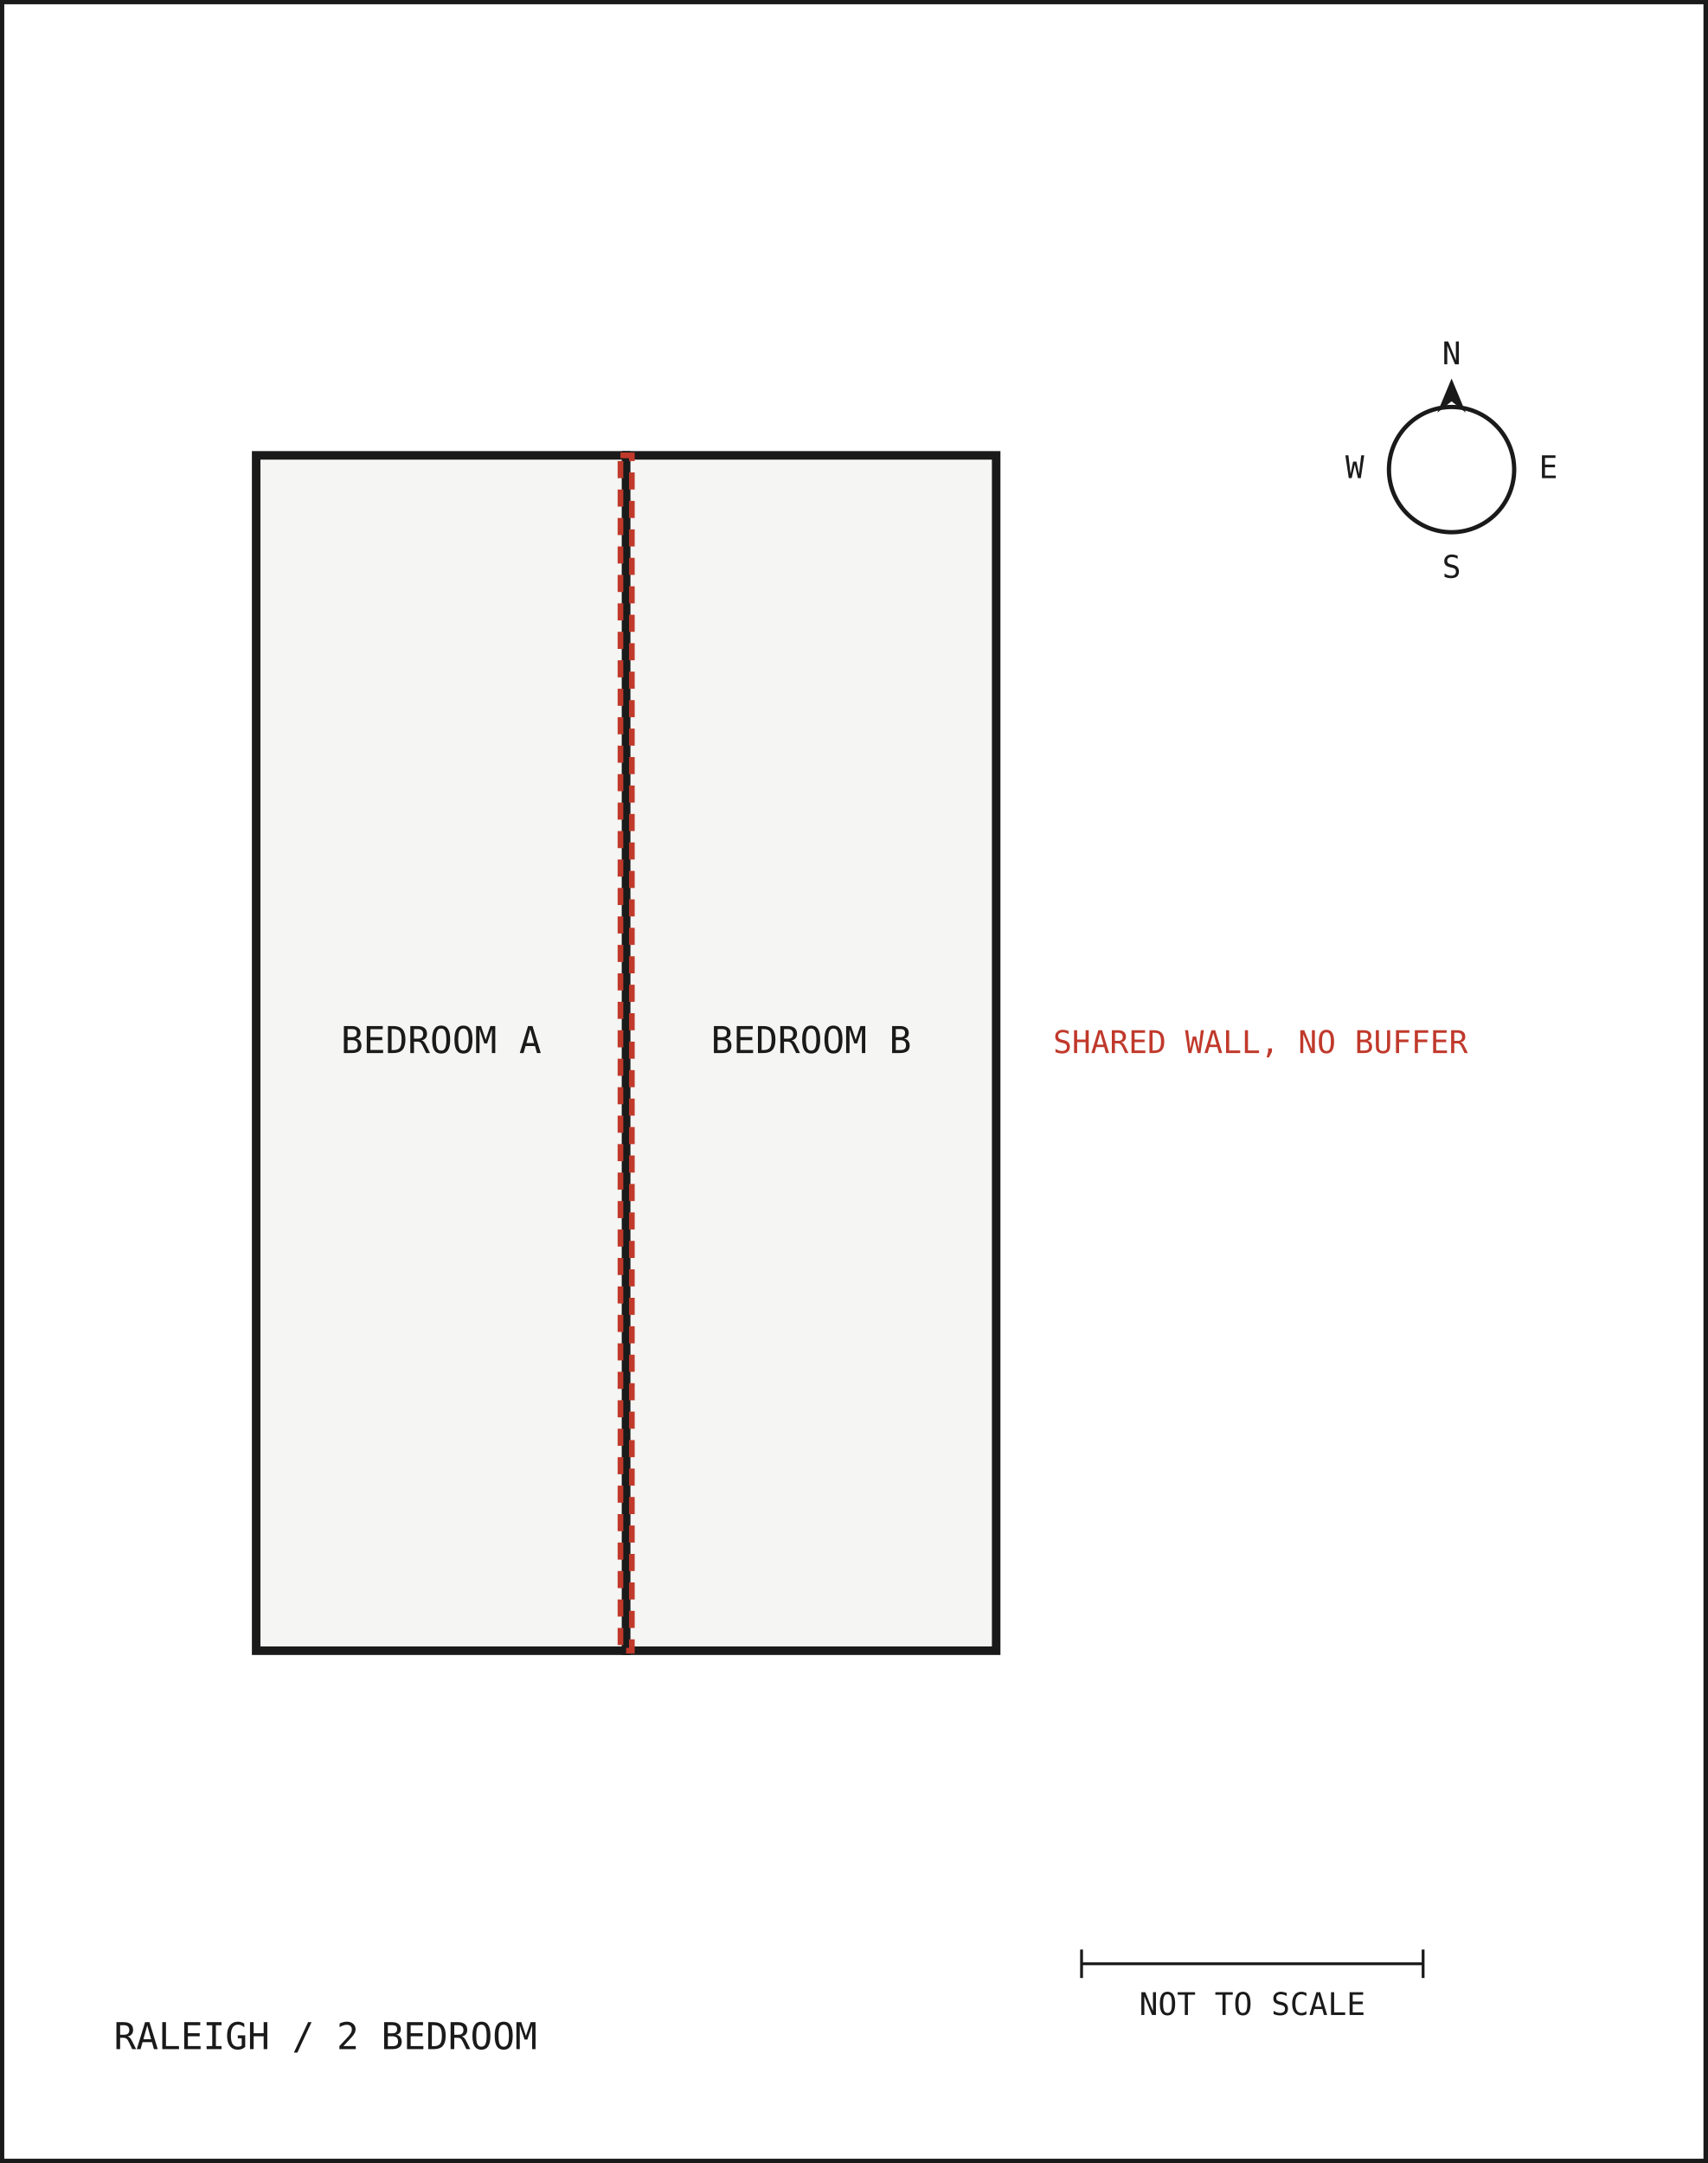
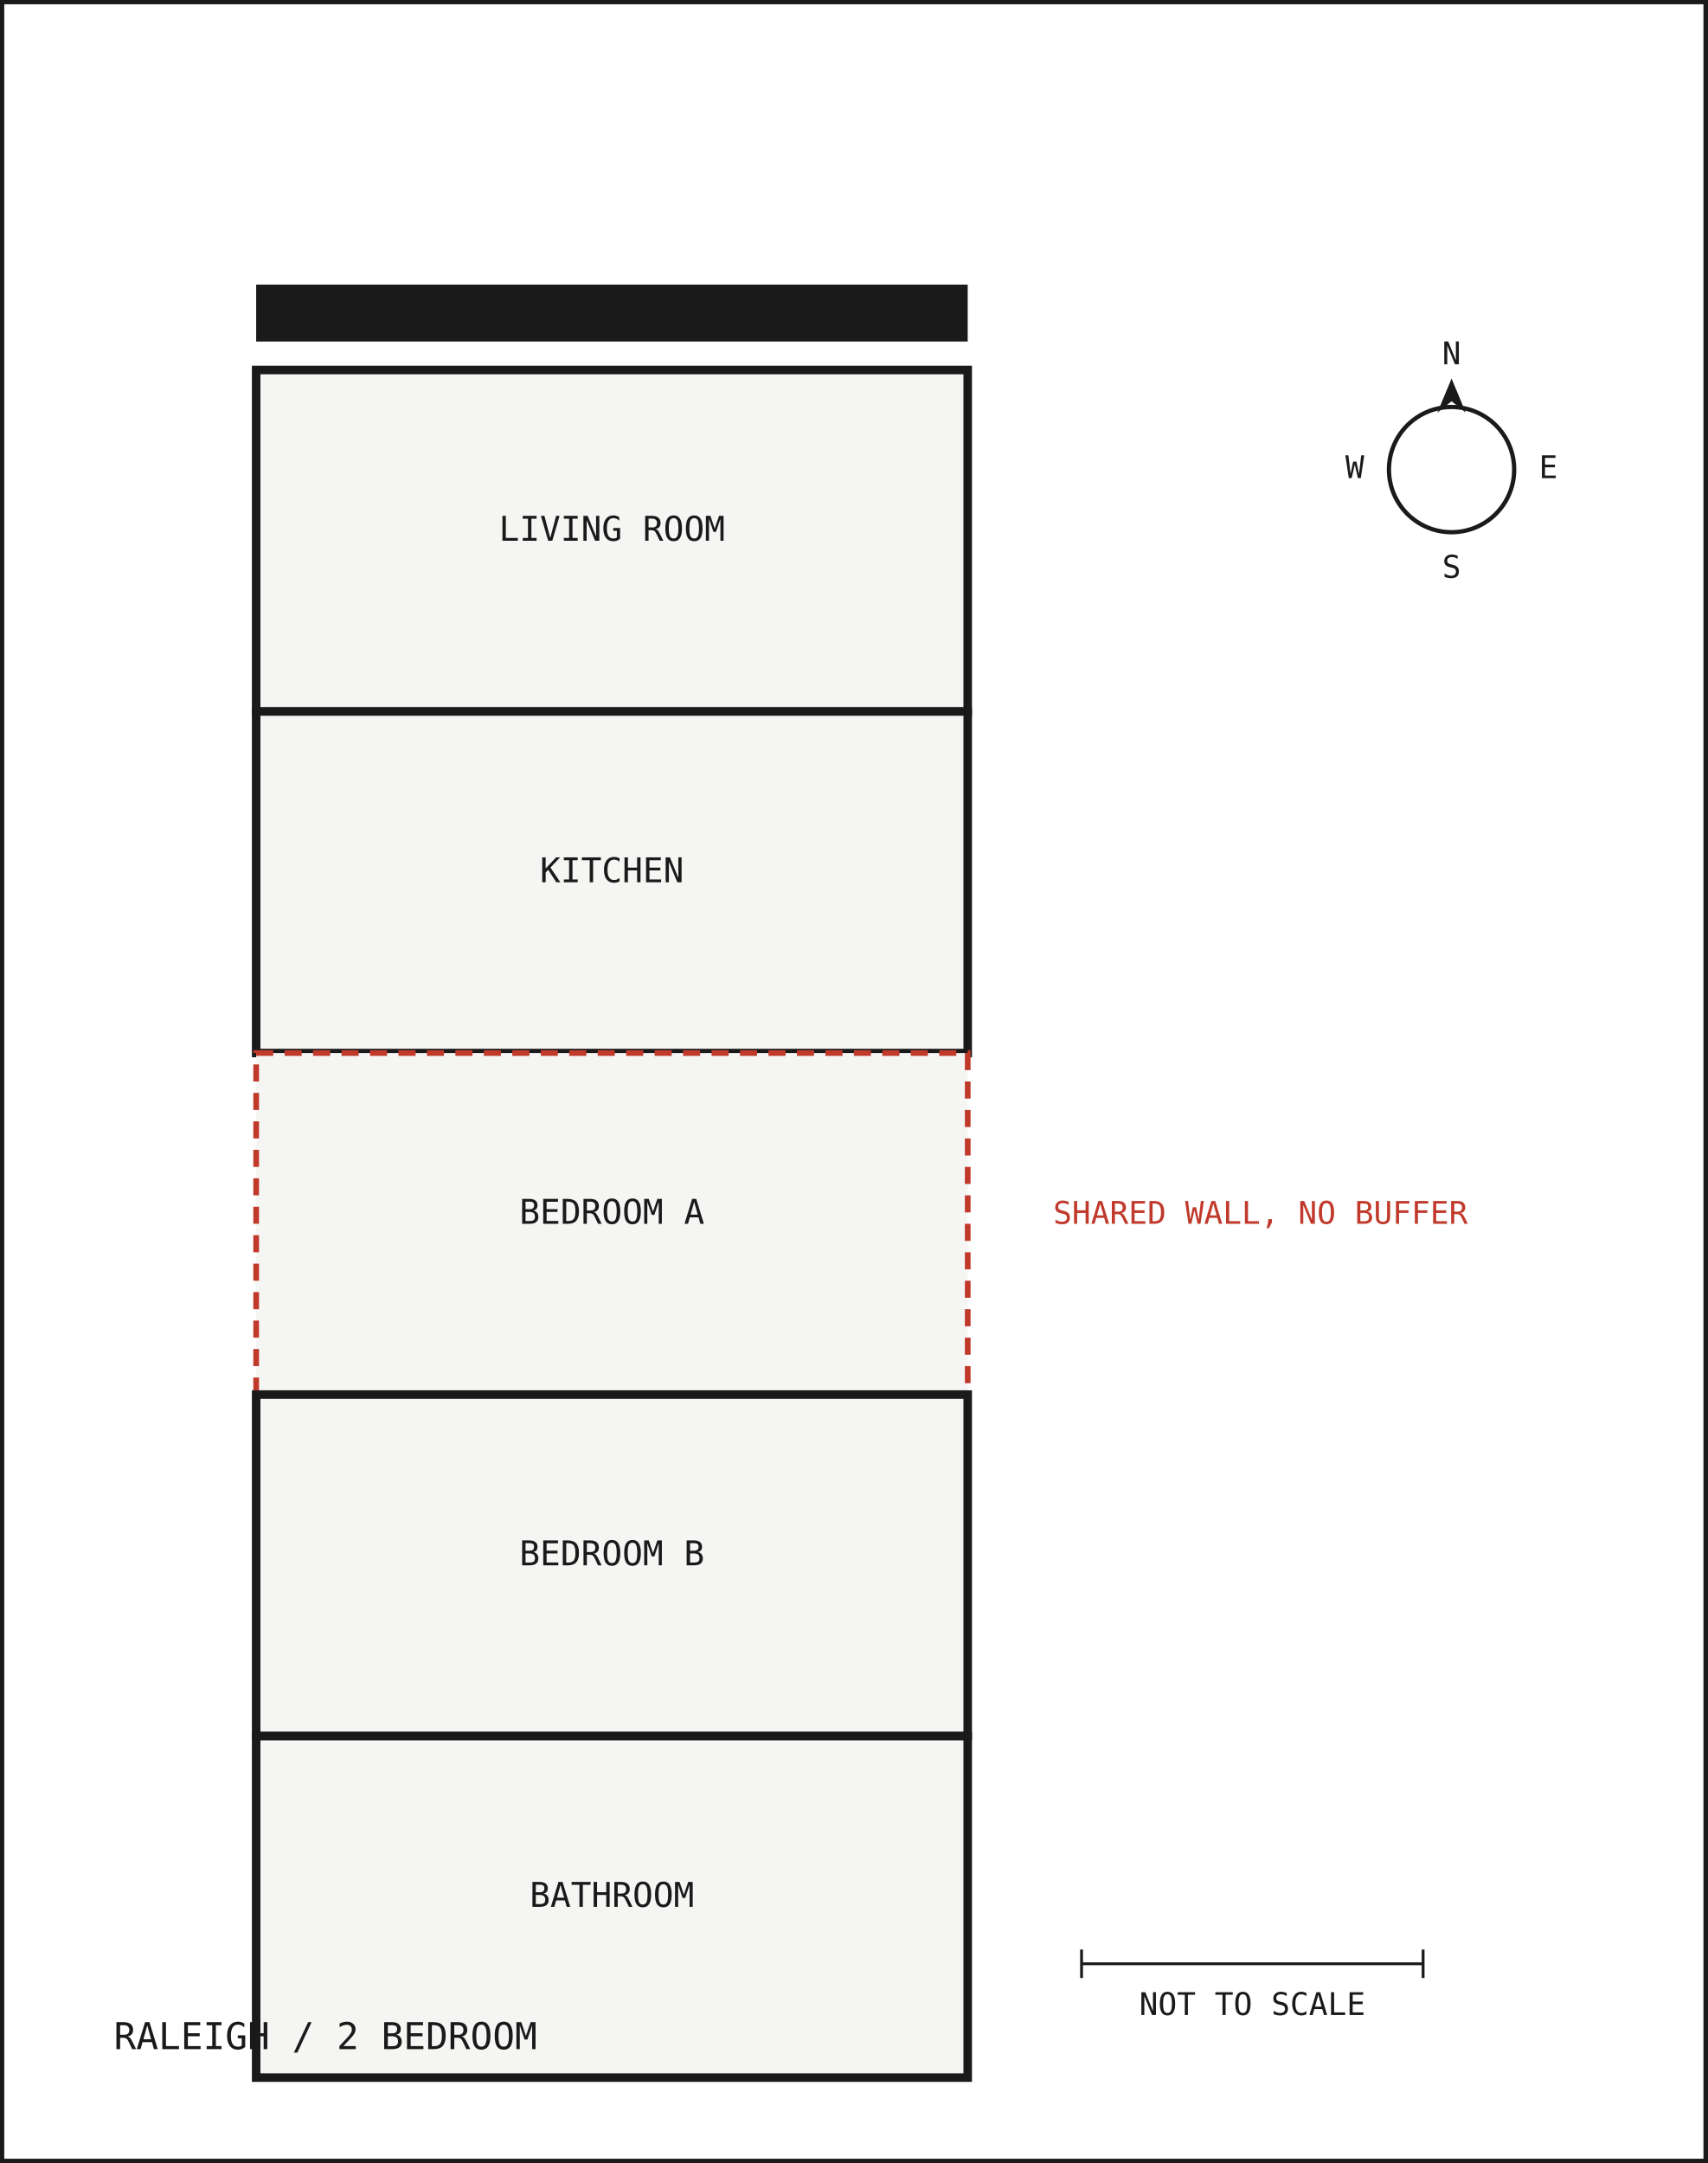
<svg xmlns="http://www.w3.org/2000/svg" viewBox="0 0 600 760">
  <style>
    .tiny { font-family: monospace; font-size: 11px; fill: #1A1A1A; }
-     .roomlabel { font-family: monospace; font-size: 13px; fill: #1A1A1A; }
+     .roomlabel { font-family: monospace; font-size: 12px; fill: #1A1A1A; }
    .small { font-family: monospace; font-size: 13px; fill: #1A1A1A; }
    .callout { font-family: monospace; font-size: 11px; fill: #C0392B; }
    .thin { stroke: #1A1A1A; stroke-width: 1; }
  </style>
  <rect x="0" y="0" width="600" height="760" fill="#FFFFFF" stroke="#1A1A1A" stroke-width="3" />
-   <rect x="90" y="160" width="130" height="420" fill="#F5F5F3" stroke="#1A1A1A" stroke-width="3" />
-   <text x="155" y="370" class="roomlabel" text-anchor="middle">BEDROOM A</text>
-   <rect x="220" y="160" width="130" height="420" fill="#F5F5F3" stroke="#1A1A1A" stroke-width="3" />
-   <text x="285" y="370" class="roomlabel" text-anchor="middle">BEDROOM B</text>
-   <rect x="218" y="160" width="4" height="420" fill="none" stroke="#C0392B" stroke-width="2" stroke-dasharray="6,4" />
-   <text x="370" y="370" class="callout" text-anchor="start">SHARED WALL, NO BUFFER</text>
+   <rect x="90" y="100" width="250" height="20" fill="#1A1A1A" />
+   <text x="215" y="115" class="tiny" fill="#FFFFFF" text-anchor="middle">FRONT DOOR</text>
+   <rect x="90" y="130" width="250" height="120" fill="#F5F5F3" stroke="#1A1A1A" stroke-width="3" />
+   <text x="215" y="190" class="roomlabel" text-anchor="middle">LIVING ROOM</text>
+   <rect x="90" y="250" width="250" height="120" fill="#F5F5F3" stroke="#1A1A1A" stroke-width="3" />
+   <text x="215" y="310" class="roomlabel" text-anchor="middle">KITCHEN</text>
+   <rect x="90" y="370" width="250" height="120" fill="#F5F5F3" stroke="#C0392B" stroke-width="2" stroke-dasharray="6,4" />
+   <text x="215" y="430" class="roomlabel" text-anchor="middle">BEDROOM A</text>
+   <text x="370" y="430" class="callout">SHARED WALL, NO BUFFER</text>
+   <rect x="90" y="490" width="250" height="120" fill="#F5F5F3" stroke="#1A1A1A" stroke-width="3" />
+   <text x="215" y="550" class="roomlabel" text-anchor="middle">BEDROOM B</text>
+   <rect x="90" y="610" width="250" height="120" fill="#F5F5F3" stroke="#1A1A1A" stroke-width="3" />
+   <text x="215" y="670" class="roomlabel" text-anchor="middle">BATHROOM</text>
  <g transform="translate(510,165)">
    <path d="M0 -32 L5 -20 L0 -24 L-5 -20 Z" fill="#1A1A1A" />
    <text x="0" y="-37" class="tiny" text-anchor="middle">N</text>
    <text x="34" y="3" class="tiny" text-anchor="middle">E</text>
    <text x="0" y="38" class="tiny" text-anchor="middle">S</text>
    <text x="-34" y="3" class="tiny" text-anchor="middle">W</text>
    <circle r="22" fill="none" stroke="#1A1A1A" stroke-width="1.5" />
  </g>
  <g transform="translate(380,690)">
    <line x1="0" y1="0" x2="120" y2="0" class="thin" />
    <line x1="0" y1="-5" x2="0" y2="5" class="thin" />
    <line x1="120" y1="-5" x2="120" y2="5" class="thin" />
    <text x="60" y="18" class="tiny" text-anchor="middle">NOT TO SCALE</text>
  </g>
  <text x="40" y="720" class="small">RALEIGH / 2 BEDROOM</text>
</svg>
